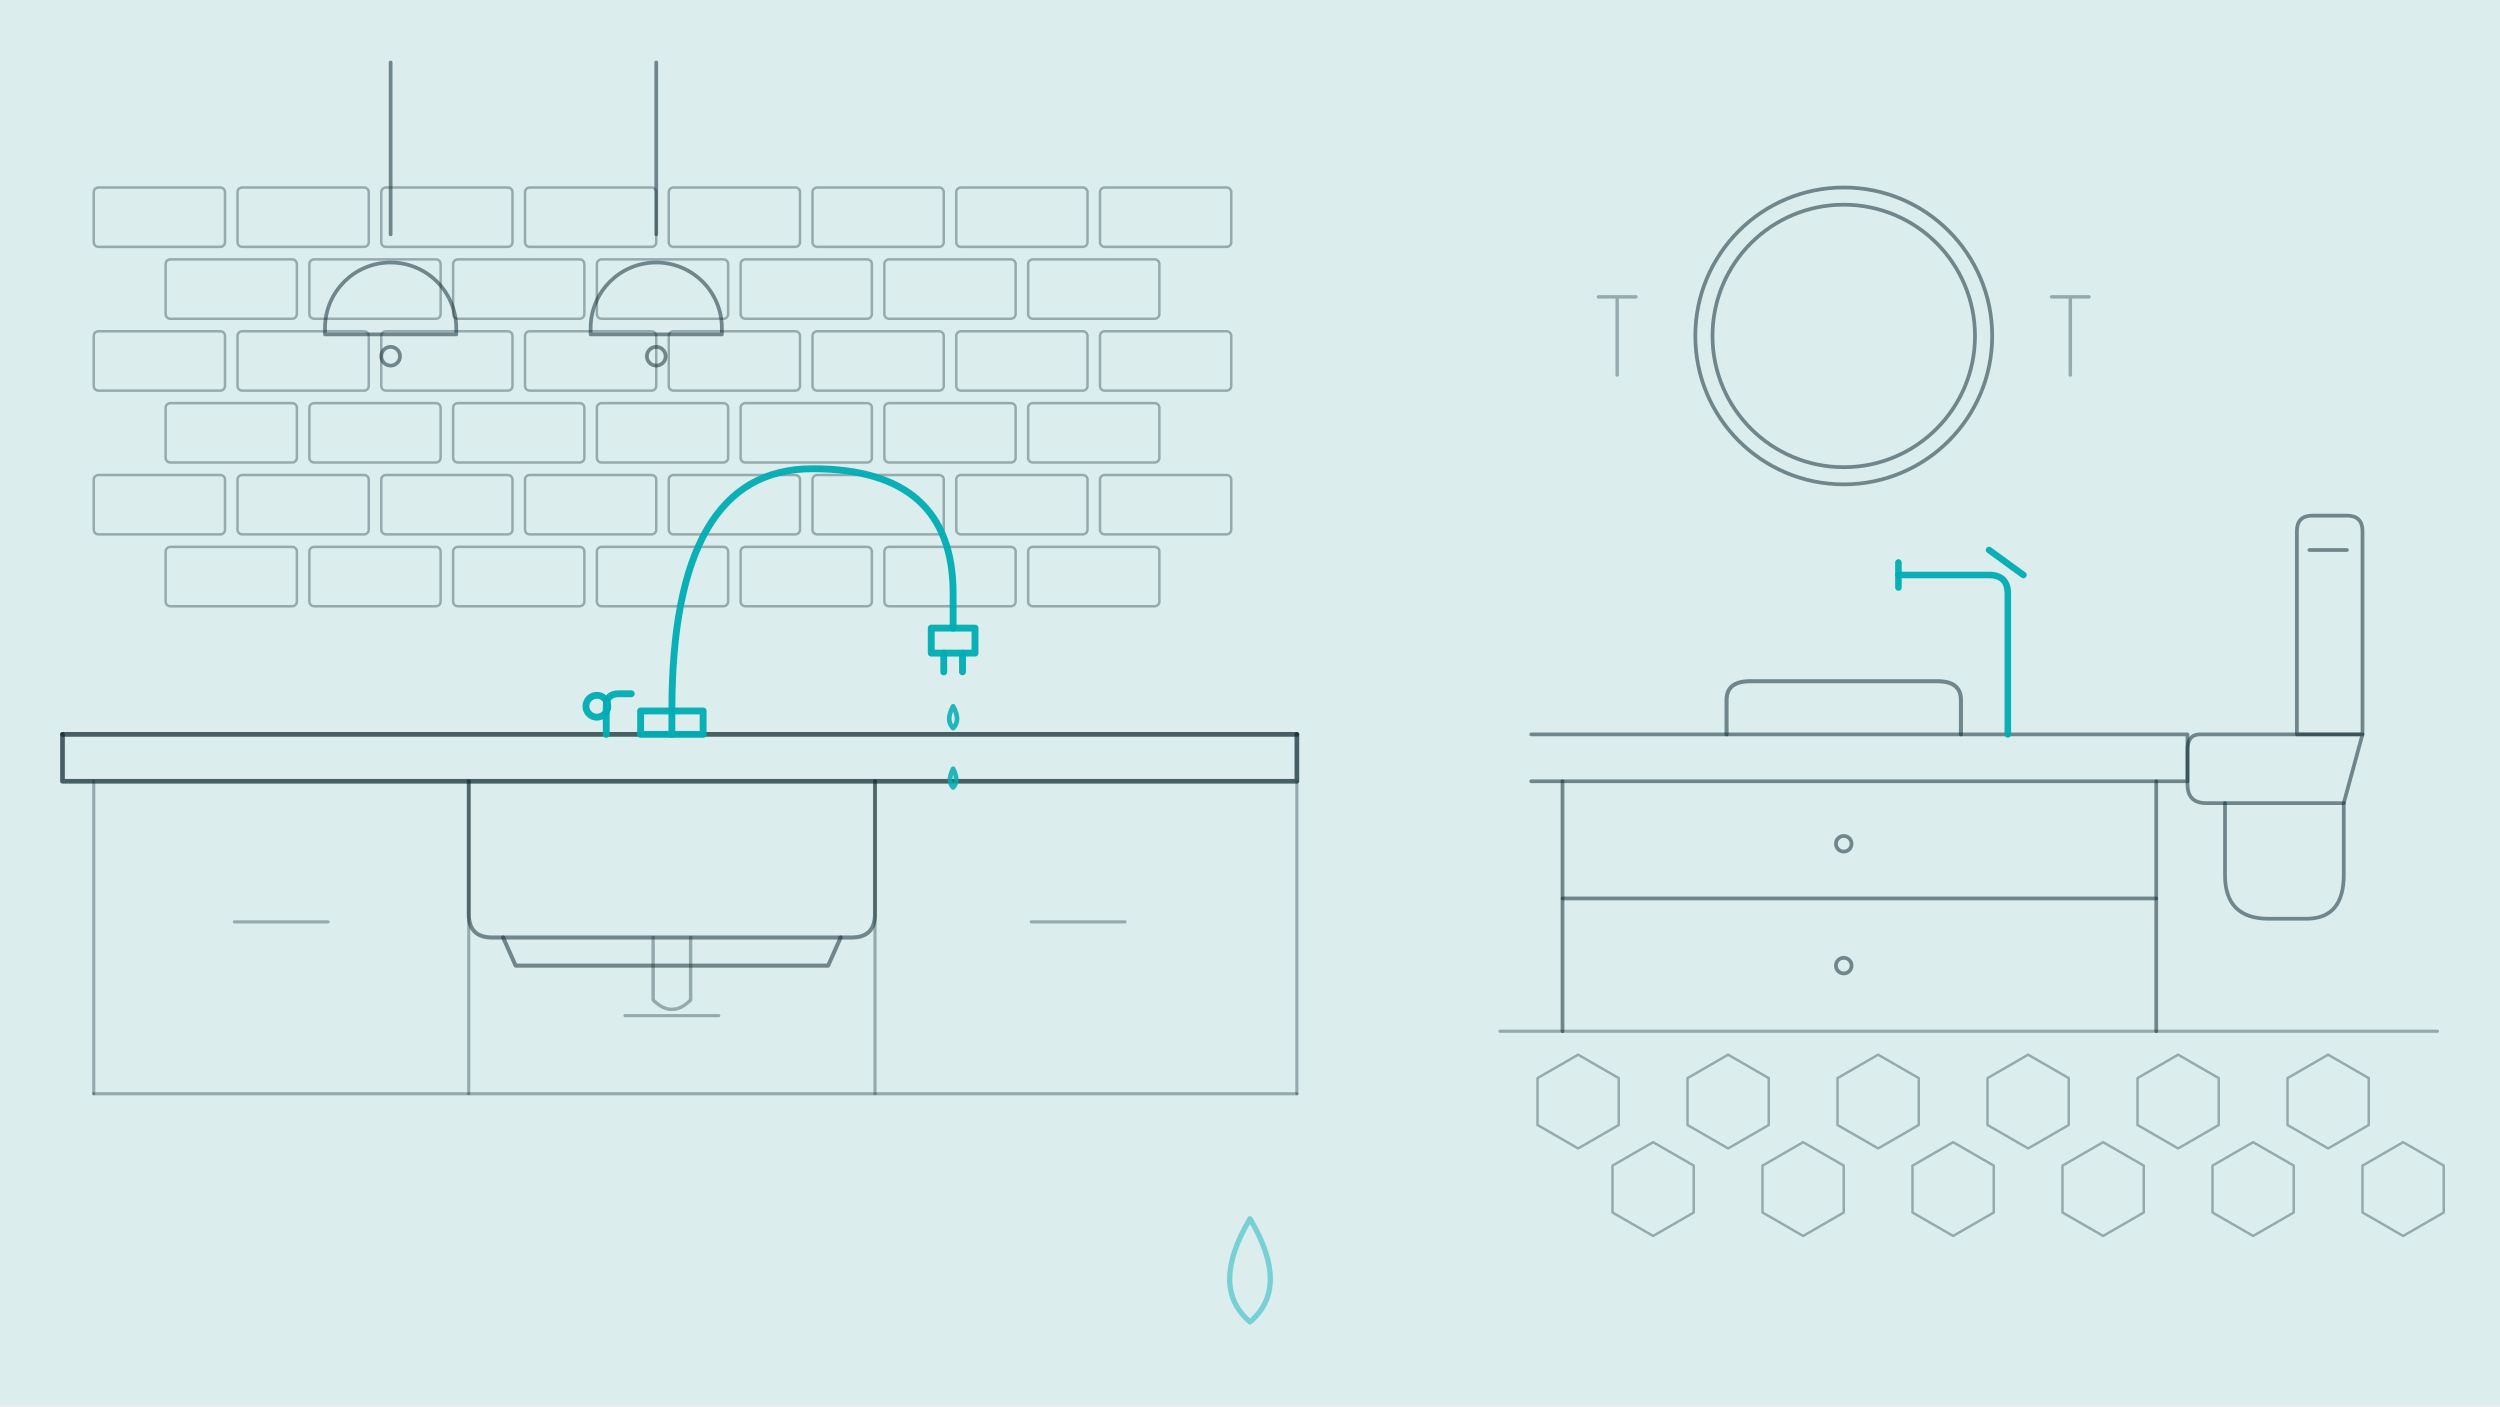
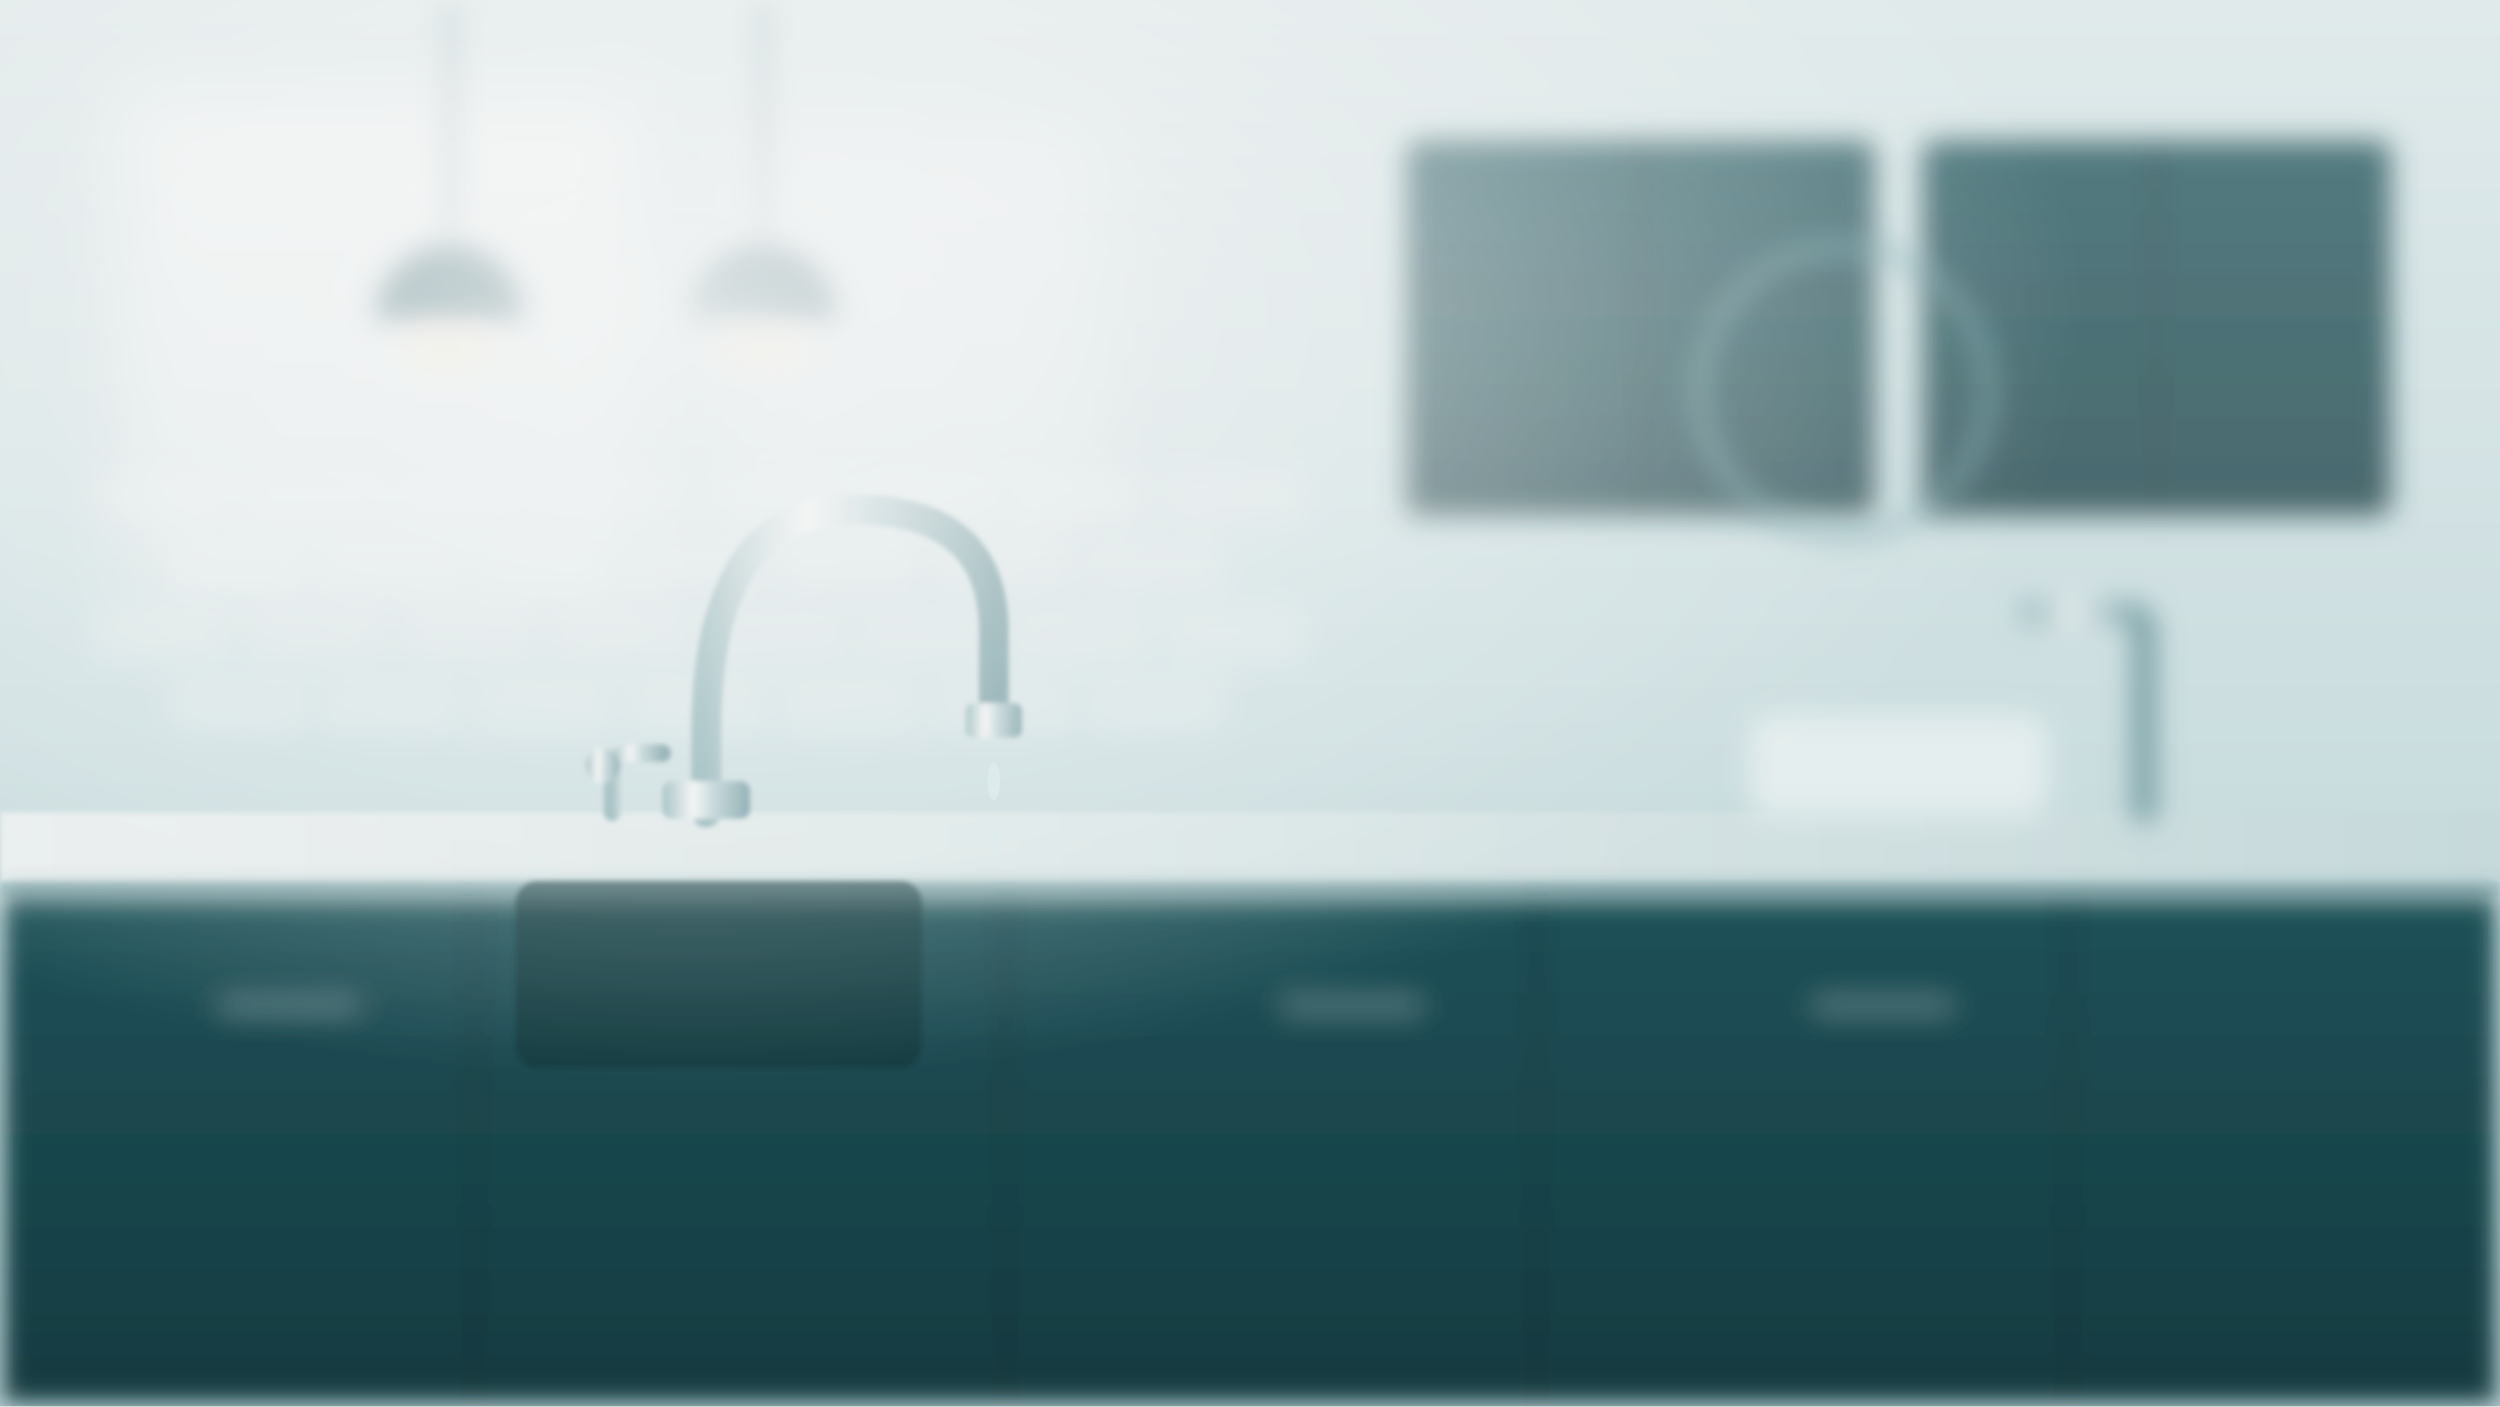
<svg xmlns="http://www.w3.org/2000/svg" width="1600" height="900" viewBox="0 0 1600 900" preserveAspectRatio="xMidYMid slice">
-   <rect width="1600" height="900" fill="#DCEDEE" />
-   <g fill="none" stroke="#0D2A2E" stroke-opacity="0.34" stroke-width="1.6" stroke-linecap="round" stroke-linejoin="round">
-     <rect x="60" y="120" width="84" height="38" rx="3" />
-     <rect x="152" y="120" width="84" height="38" rx="3" />
-     <rect x="244" y="120" width="84" height="38" rx="3" />
-     <rect x="336" y="120" width="84" height="38" rx="3" />
-     <rect x="428" y="120" width="84" height="38" rx="3" />
-     <rect x="520" y="120" width="84" height="38" rx="3" />
-     <rect x="612" y="120" width="84" height="38" rx="3" />
-     <rect x="704" y="120" width="84" height="38" rx="3" />
-     <rect x="106" y="166" width="84" height="38" rx="3" />
-     <rect x="198" y="166" width="84" height="38" rx="3" />
-     <rect x="290" y="166" width="84" height="38" rx="3" />
-     <rect x="382" y="166" width="84" height="38" rx="3" />
-     <rect x="474" y="166" width="84" height="38" rx="3" />
-     <rect x="566" y="166" width="84" height="38" rx="3" />
-     <rect x="658" y="166" width="84" height="38" rx="3" />
-     <rect x="60" y="212" width="84" height="38" rx="3" />
-     <rect x="152" y="212" width="84" height="38" rx="3" />
-     <rect x="244" y="212" width="84" height="38" rx="3" />
-     <rect x="336" y="212" width="84" height="38" rx="3" />
-     <rect x="428" y="212" width="84" height="38" rx="3" />
-     <rect x="520" y="212" width="84" height="38" rx="3" />
-     <rect x="612" y="212" width="84" height="38" rx="3" />
-     <rect x="704" y="212" width="84" height="38" rx="3" />
-     <rect x="106" y="258" width="84" height="38" rx="3" />
-     <rect x="198" y="258" width="84" height="38" rx="3" />
-     <rect x="290" y="258" width="84" height="38" rx="3" />
-     <rect x="382" y="258" width="84" height="38" rx="3" />
-     <rect x="474" y="258" width="84" height="38" rx="3" />
-     <rect x="566" y="258" width="84" height="38" rx="3" />
-     <rect x="658" y="258" width="84" height="38" rx="3" />
-     <rect x="60" y="304" width="84" height="38" rx="3" />
-     <rect x="152" y="304" width="84" height="38" rx="3" />
-     <rect x="244" y="304" width="84" height="38" rx="3" />
-     <rect x="336" y="304" width="84" height="38" rx="3" />
-     <rect x="428" y="304" width="84" height="38" rx="3" />
-     <rect x="520" y="304" width="84" height="38" rx="3" />
-     <rect x="612" y="304" width="84" height="38" rx="3" />
-     <rect x="704" y="304" width="84" height="38" rx="3" />
-     <rect x="106" y="350" width="84" height="38" rx="3" />
-     <rect x="198" y="350" width="84" height="38" rx="3" />
-     <rect x="290" y="350" width="84" height="38" rx="3" />
-     <rect x="382" y="350" width="84" height="38" rx="3" />
-     <rect x="474" y="350" width="84" height="38" rx="3" />
-     <rect x="566" y="350" width="84" height="38" rx="3" />
-     <rect x="658" y="350" width="84" height="38" rx="3" />
+   <defs>
+     <linearGradient id="room" x1="0" y1="0" x2="0" y2="1">
+       <stop offset="0%" stop-color="#EAF3F4" />
+       <stop offset="55%" stop-color="#D3E6E8" />
+       <stop offset="100%" stop-color="#B9D6D9" />
+     </linearGradient>
+     <linearGradient id="win" x1="0" y1="0" x2="0" y2="1">
+       <stop offset="0%" stop-color="#FFFFFF" stop-opacity="0.95" />
+       <stop offset="100%" stop-color="#FFFFFF" stop-opacity="0.35" />
+     </linearGradient>
+     <linearGradient id="counter" x1="0" y1="0" x2="1" y2="0">
+       <stop offset="0%" stop-color="#F4F8F8" />
+       <stop offset="45%" stop-color="#E4EFEF" />
+       <stop offset="100%" stop-color="#CFE2E4" />
+     </linearGradient>
+     <linearGradient id="cab" x1="0" y1="0" x2="0" y2="1">
+       <stop offset="0%" stop-color="#20535A" />
+       <stop offset="100%" stop-color="#123B41" />
+     </linearGradient>
+     <linearGradient id="metal" x1="0" y1="0" x2="1" y2="0">
+       <stop offset="0%" stop-color="#8FB6BA" />
+       <stop offset="35%" stop-color="#FFFFFF" />
+       <stop offset="60%" stop-color="#B9D3D6" />
+       <stop offset="100%" stop-color="#6E9AA0" />
+     </linearGradient>
+     <radialGradient id="glow" cx="0.28" cy="0.22" r="0.55">
+       <stop offset="0%" stop-color="#FFFFFF" stop-opacity="0.85" />
+       <stop offset="100%" stop-color="#FFFFFF" stop-opacity="0" />
+     </radialGradient>
+     <filter id="soft">
+       <feGaussianBlur stdDeviation="9" />
+     </filter>
+     <filter id="softer">
+       <feGaussianBlur stdDeviation="22" />
+     </filter>
+     <filter id="crisp">
+       <feGaussianBlur stdDeviation="1.6" />
+     </filter>
+   </defs>
+   <rect width="1600" height="900" fill="url(#room)" />
+   <g filter="url(#softer)">
+     <rect x="80" y="60" width="330" height="330" rx="10" fill="url(#win)" />
+     <rect x="470" y="80" width="230" height="270" rx="10" fill="url(#win)" opacity="0.65" />
  </g>
-   <g fill="none" stroke="#0D2A2E" stroke-opacity="0.52" stroke-width="2.4" stroke-linecap="round" stroke-linejoin="round">
-     <path d="M 250,40 L 250,150" />
-     <path d="M 208,210 A 42,42 0 0 1 292,210 L 292,214 L 208,214 Z" />
-     <circle cx="250" cy="228" r="6" />
-     <path d="M 420,40 L 420,150" />
-     <path d="M 378,210 A 42,42 0 0 1 462,210 L 462,214 L 378,214 Z" />
-     <circle cx="420" cy="228" r="6" />
+   <g filter="url(#soft)" opacity="0.5">
+     <rect x="60" y="300" width="88" height="36" rx="4" fill="#FFFFFF" opacity="0.55" />
+     <rect x="158" y="300" width="88" height="36" rx="4" fill="#FFFFFF" opacity="0.55" />
+     <rect x="256" y="300" width="88" height="36" rx="4" fill="#FFFFFF" opacity="0.55" />
+     <rect x="354" y="300" width="88" height="36" rx="4" fill="#FFFFFF" opacity="0.55" />
+     <rect x="452" y="300" width="88" height="36" rx="4" fill="#FFFFFF" opacity="0.55" />
+     <rect x="550" y="300" width="88" height="36" rx="4" fill="#FFFFFF" opacity="0.55" />
+     <rect x="648" y="300" width="88" height="36" rx="4" fill="#FFFFFF" opacity="0.55" />
+     <rect x="746" y="300" width="88" height="36" rx="4" fill="#FFFFFF" opacity="0.55" />
+     <rect x="108" y="344" width="88" height="36" rx="4" fill="#FFFFFF" opacity="0.55" />
+     <rect x="206" y="344" width="88" height="36" rx="4" fill="#FFFFFF" opacity="0.55" />
+     <rect x="304" y="344" width="88" height="36" rx="4" fill="#FFFFFF" opacity="0.55" />
+     <rect x="402" y="344" width="88" height="36" rx="4" fill="#FFFFFF" opacity="0.55" />
+     <rect x="500" y="344" width="88" height="36" rx="4" fill="#FFFFFF" opacity="0.55" />
+     <rect x="598" y="344" width="88" height="36" rx="4" fill="#FFFFFF" opacity="0.55" />
+     <rect x="696" y="344" width="88" height="36" rx="4" fill="#FFFFFF" opacity="0.55" />
+     <rect x="60" y="388" width="88" height="36" rx="4" fill="#FFFFFF" opacity="0.55" />
+     <rect x="158" y="388" width="88" height="36" rx="4" fill="#FFFFFF" opacity="0.55" />
+     <rect x="256" y="388" width="88" height="36" rx="4" fill="#FFFFFF" opacity="0.55" />
+     <rect x="354" y="388" width="88" height="36" rx="4" fill="#FFFFFF" opacity="0.55" />
+     <rect x="452" y="388" width="88" height="36" rx="4" fill="#FFFFFF" opacity="0.55" />
+     <rect x="550" y="388" width="88" height="36" rx="4" fill="#FFFFFF" opacity="0.55" />
+     <rect x="648" y="388" width="88" height="36" rx="4" fill="#FFFFFF" opacity="0.55" />
+     <rect x="746" y="388" width="88" height="36" rx="4" fill="#FFFFFF" opacity="0.55" />
+     <rect x="108" y="432" width="88" height="36" rx="4" fill="#FFFFFF" opacity="0.55" />
+     <rect x="206" y="432" width="88" height="36" rx="4" fill="#FFFFFF" opacity="0.55" />
+     <rect x="304" y="432" width="88" height="36" rx="4" fill="#FFFFFF" opacity="0.55" />
+     <rect x="402" y="432" width="88" height="36" rx="4" fill="#FFFFFF" opacity="0.55" />
+     <rect x="500" y="432" width="88" height="36" rx="4" fill="#FFFFFF" opacity="0.55" />
+     <rect x="598" y="432" width="88" height="36" rx="4" fill="#FFFFFF" opacity="0.55" />
+     <rect x="696" y="432" width="88" height="36" rx="4" fill="#FFFFFF" opacity="0.55" />
  </g>
-   <g fill="none" stroke="#0D2A2E" stroke-opacity="0.72" stroke-width="3.0" stroke-linecap="round" stroke-linejoin="round">
-     <path d="M 40,470 L 830,470" />
-     <path d="M 40,470 L 40,500 L 830,500 L 830,470" />
+   <g filter="url(#soft)" opacity="0.72">
+     <rect x="900" y="90" width="300" height="240" rx="8" fill="url(#cab)" />
+     <rect x="1230" y="90" width="300" height="240" rx="8" fill="url(#cab)" />
+     <rect x="1046" y="90" width="8" height="240" fill="#0E3036" opacity="0.5" />
+     <rect x="1376" y="90" width="8" height="240" fill="#0E3036" opacity="0.5" />
  </g>
-   <g fill="none" stroke="#0D2A2E" stroke-opacity="0.52" stroke-width="2.6" stroke-linecap="round" stroke-linejoin="round">
-     <path d="M 300,500 L 300,585 Q 300,600 315,600 L 545,600 Q 560,600 560,585 L 560,500" />
-     <path d="M 322,600 L 330,618 L 530,618 L 538,600" />
+   <g filter="url(#soft)">
+     <rect x="286" y="0" width="5" height="150" fill="#4A7378" opacity="0.55" />
+     <rect x="486" y="0" width="5" height="150" fill="#4A7378" opacity="0.55" />
+     <path d="M 240,205 a 48,48 0 0 1 96,0 z" fill="#2C5F66" opacity="0.8" />
+     <path d="M 440,205 a 48,48 0 0 1 96,0 z" fill="#2C5F66" opacity="0.8" />
+     <ellipse cx="288" cy="225" rx="30" ry="10" fill="#FFF6DC" opacity="0.9" />
+     <ellipse cx="488" cy="225" rx="30" ry="10" fill="#FFF6DC" opacity="0.9" />
  </g>
-   <g fill="none" stroke="#0D2A2E" stroke-opacity="0.34" stroke-width="2.2" stroke-linecap="round" stroke-linejoin="round">
-     <path d="M 418,600 L 418,640 M 442,600 L 442,640 M 418,640 Q 430,652 442,640" />
+   <g filter="url(#crisp)">
+     <rect x="0" y="520" width="1600" height="44" fill="url(#counter)" />
+     <rect x="0" y="564" width="1600" height="10" fill="#A9C7CB" opacity="0.55" />
  </g>
-   <g fill="none" stroke="#02ADB4" stroke-opacity="0.95" stroke-width="4.4" stroke-linecap="round" stroke-linejoin="round">
-     <path d="M 430,470 L 430,455" />
-     <path d="M 430,455 Q 430,300 520,300 Q 610,300 610,380 L 610,402" />
-     <path d="M 596,402 L 624,402 L 624,418 L 596,418 Z" />
-     <path d="M 604,418 L 604,430 M 616,418 L 616,430" />
-     <path d="M 410,470 L 450,470 L 450,455 L 410,455 Z" />
-     <path d="M 388,470 L 388,452 Q 388,444 396,444 L 404,444" />
-     <circle cx="382" cy="452" r="7" />
+   <g filter="url(#soft)">
+     <rect x="0" y="574" width="1600" height="326" fill="url(#cab)" />
+     <g opacity="0.35" fill="#0B2A2F">
+       <rect x="300" y="574" width="7" height="326" />
+       <rect x="640" y="574" width="7" height="326" />
+       <rect x="980" y="574" width="7" height="326" />
+       <rect x="1320" y="574" width="7" height="326" />
+     </g>
+     <g fill="#9FC4C8" opacity="0.55">
+       <rect x="140" y="640" width="90" height="7" rx="3" />
+       <rect x="820" y="640" width="90" height="7" rx="3" />
+       <rect x="1160" y="640" width="90" height="7" rx="3" />
+     </g>
  </g>
-   <g fill="none" stroke="#02ADB4" stroke-opacity="0.85" stroke-width="3.0" stroke-linecap="round" stroke-linejoin="round">
-     <path d="M 610,452 q -5,9 0,14 q 5,-5 0,-14 Z" />
-     <path d="M 610,492 q -4,8 0,12 q 4,-4 0,-12 Z" />
+   <g filter="url(#crisp)" opacity="0.55">
+     <rect x="330" y="564" width="260" height="120" rx="14" fill="#0E3036" />
  </g>
-   <g fill="none" stroke="#0D2A2E" stroke-opacity="0.52" stroke-width="2.4" stroke-linecap="round" stroke-linejoin="round">
-     <circle cx="1180" cy="215" r="95" />
-     <circle cx="1180" cy="215" r="84" />
+   <g filter="url(#crisp)">
+     <path d="M 452,520 L 452,470 Q 452,326 546,326 Q 636,326 636,404 L 636,452" fill="none" stroke="url(#metal)" stroke-width="19" stroke-linecap="round" />
+     <rect x="618" y="450" width="36" height="22" rx="5" fill="url(#metal)" />
+     <rect x="424" y="500" width="56" height="24" rx="6" fill="url(#metal)" />
+     <path d="M 392,520 L 392,494 Q 392,482 404,482 L 424,482" fill="none" stroke="url(#metal)" stroke-width="11" stroke-linecap="round" />
+     <circle cx="386" cy="490" r="11" fill="url(#metal)" />
  </g>
-   <g fill="none" stroke="#0D2A2E" stroke-opacity="0.34" stroke-width="2.2" stroke-linecap="round" stroke-linejoin="round">
-     <path d="M 1035,190 L 1035,240 M 1023,190 L 1047,190" />
-     <path d="M 1325,190 L 1325,240 M 1313,190 L 1337,190" />
+   <g opacity="0.75">
+     <ellipse cx="636" cy="500" rx="4" ry="12" fill="#DFF4F6" />
+     <ellipse cx="636" cy="540" rx="3" ry="9" fill="#DFF4F6" />
  </g>
-   <g fill="none" stroke="#0D2A2E" stroke-opacity="0.52" stroke-width="2.4" stroke-linecap="round" stroke-linejoin="round">
-     <path d="M 980,470 L 1400,470 L 1400,500 L 980,500" />
-     <path d="M 1000,500 L 1000,660 M 1380,500 L 1380,660" />
-     <path d="M 1000,575 L 1380,575" />
-     <circle cx="1180" cy="540" r="5" />
-     <circle cx="1180" cy="618" r="5" />
+   <g filter="url(#soft)">
+     <rect x="1120" y="458" width="190" height="64" rx="14" fill="#F2F9F9" opacity="0.9" />
+     <path d="M 1372,520 L 1372,404 Q 1372,392 1360,392 L 1300,392" fill="none" stroke="url(#metal)" stroke-width="14" stroke-linecap="round" />
+     <circle cx="1180" cy="250" r="92" fill="none" stroke="#8FB6BA" stroke-width="9" opacity="0.7" />
  </g>
-   <g fill="none" stroke="#0D2A2E" stroke-opacity="0.52" stroke-width="2.6" stroke-linecap="round" stroke-linejoin="round">
-     <path d="M 1105,470 L 1105,448 Q 1105,436 1120,436 L 1240,436 Q 1255,436 1255,448 L 1255,470" />
-   </g>
-   <g fill="none" stroke="#02ADB4" stroke-opacity="0.95" stroke-width="4.2" stroke-linecap="round" stroke-linejoin="round">
-     <path d="M 1285,470 L 1285,380 Q 1285,368 1273,368 L 1215,368" />
-     <path d="M 1215,360 L 1215,376" />
-     <path d="M 1273,352 L 1295,368" />
-   </g>
-   <g fill="none" stroke="#0D2A2E" stroke-opacity="0.52" stroke-width="2.4" stroke-linecap="round" stroke-linejoin="round">
-     <path d="M 1470,340 L 1470,470 L 1512,470 L 1512,340 Q 1512,330 1502,330 L 1480,330 Q 1470,330 1470,340 Z" />
-     <path d="M 1408,470 Q 1400,470 1400,480 L 1400,502 Q 1400,514 1412,514 L 1500,514 L 1512,470 Z" />
-     <path d="M 1424,514 L 1424,560 Q 1424,588 1452,588 L 1476,588 Q 1500,588 1500,560 L 1500,514" />
-     <path d="M 1478,352 L 1502,352" />
-   </g>
-   <g fill="none" stroke="#0D2A2E" stroke-opacity="0.34" stroke-width="2.0" stroke-linecap="round" stroke-linejoin="round">
-     <path d="M 960,660 L 1560,660" />
-   </g>
-   <g fill="none" stroke="#0D2A2E" stroke-opacity="0.34" stroke-width="1.6" stroke-linecap="round" stroke-linejoin="round">
-     <path d="M 1036.0,720.0 L 1010.0,735.0 L 984.0,720.0 L 984.0,690.0 L 1010.0,675.0 L 1036.0,690.0 Z" />
-     <path d="M 1084.0,776.0 L 1058.0,791.0 L 1032.0,776.0 L 1032.0,746.0 L 1058.0,731.0 L 1084.0,746.0 Z" />
-     <path d="M 1132.0,720.0 L 1106.0,735.0 L 1080.0,720.0 L 1080.0,690.0 L 1106.0,675.0 L 1132.0,690.0 Z" />
-     <path d="M 1180.0,776.0 L 1154.0,791.0 L 1128.0,776.0 L 1128.0,746.0 L 1154.0,731.0 L 1180.0,746.0 Z" />
-     <path d="M 1228.0,720.0 L 1202.0,735.0 L 1176.0,720.0 L 1176.0,690.0 L 1202.0,675.0 L 1228.0,690.0 Z" />
-     <path d="M 1276.0,776.0 L 1250.0,791.0 L 1224.0,776.0 L 1224.0,746.0 L 1250.0,731.0 L 1276.0,746.0 Z" />
-     <path d="M 1324.0,720.0 L 1298.0,735.0 L 1272.0,720.0 L 1272.0,690.0 L 1298.0,675.0 L 1324.0,690.0 Z" />
-     <path d="M 1372.0,776.0 L 1346.0,791.0 L 1320.0,776.0 L 1320.0,746.0 L 1346.0,731.0 L 1372.0,746.0 Z" />
-     <path d="M 1420.0,720.0 L 1394.0,735.0 L 1368.0,720.0 L 1368.0,690.0 L 1394.0,675.0 L 1420.0,690.0 Z" />
-     <path d="M 1468.0,776.0 L 1442.0,791.0 L 1416.0,776.0 L 1416.0,746.0 L 1442.0,731.0 L 1468.0,746.0 Z" />
-     <path d="M 1516.0,720.0 L 1490.0,735.0 L 1464.0,720.0 L 1464.0,690.0 L 1490.0,675.0 L 1516.0,690.0 Z" />
-     <path d="M 1564.0,776.0 L 1538.0,791.0 L 1512.0,776.0 L 1512.0,746.0 L 1538.0,731.0 L 1564.0,746.0 Z" />
-   </g>
-   <g fill="none" stroke="#0D2A2E" stroke-opacity="0.34" stroke-width="2.0" stroke-linecap="round" stroke-linejoin="round">
-     <path d="M 60,500 L 60,700 M 300,500 L 300,700 M 560,500 L 560,700 M 830,500 L 830,700" />
-     <path d="M 60,700 L 830,700" />
-     <path d="M 150,590 L 210,590 M 400,650 L 460,650 M 660,590 L 720,590" />
-   </g>
-   <g fill="none" stroke="#02ADB4" stroke-opacity="0.45" stroke-width="3.4" stroke-linecap="round" stroke-linejoin="round">
-     <path d="M 800,780 q -26,44 0,66 q 26,-22 0,-66 Z" />
-   </g>
+   <rect width="1600" height="900" fill="url(#glow)" />
+   <rect width="1600" height="900" fill="#0D2A2E" opacity="0.05" />
</svg>
